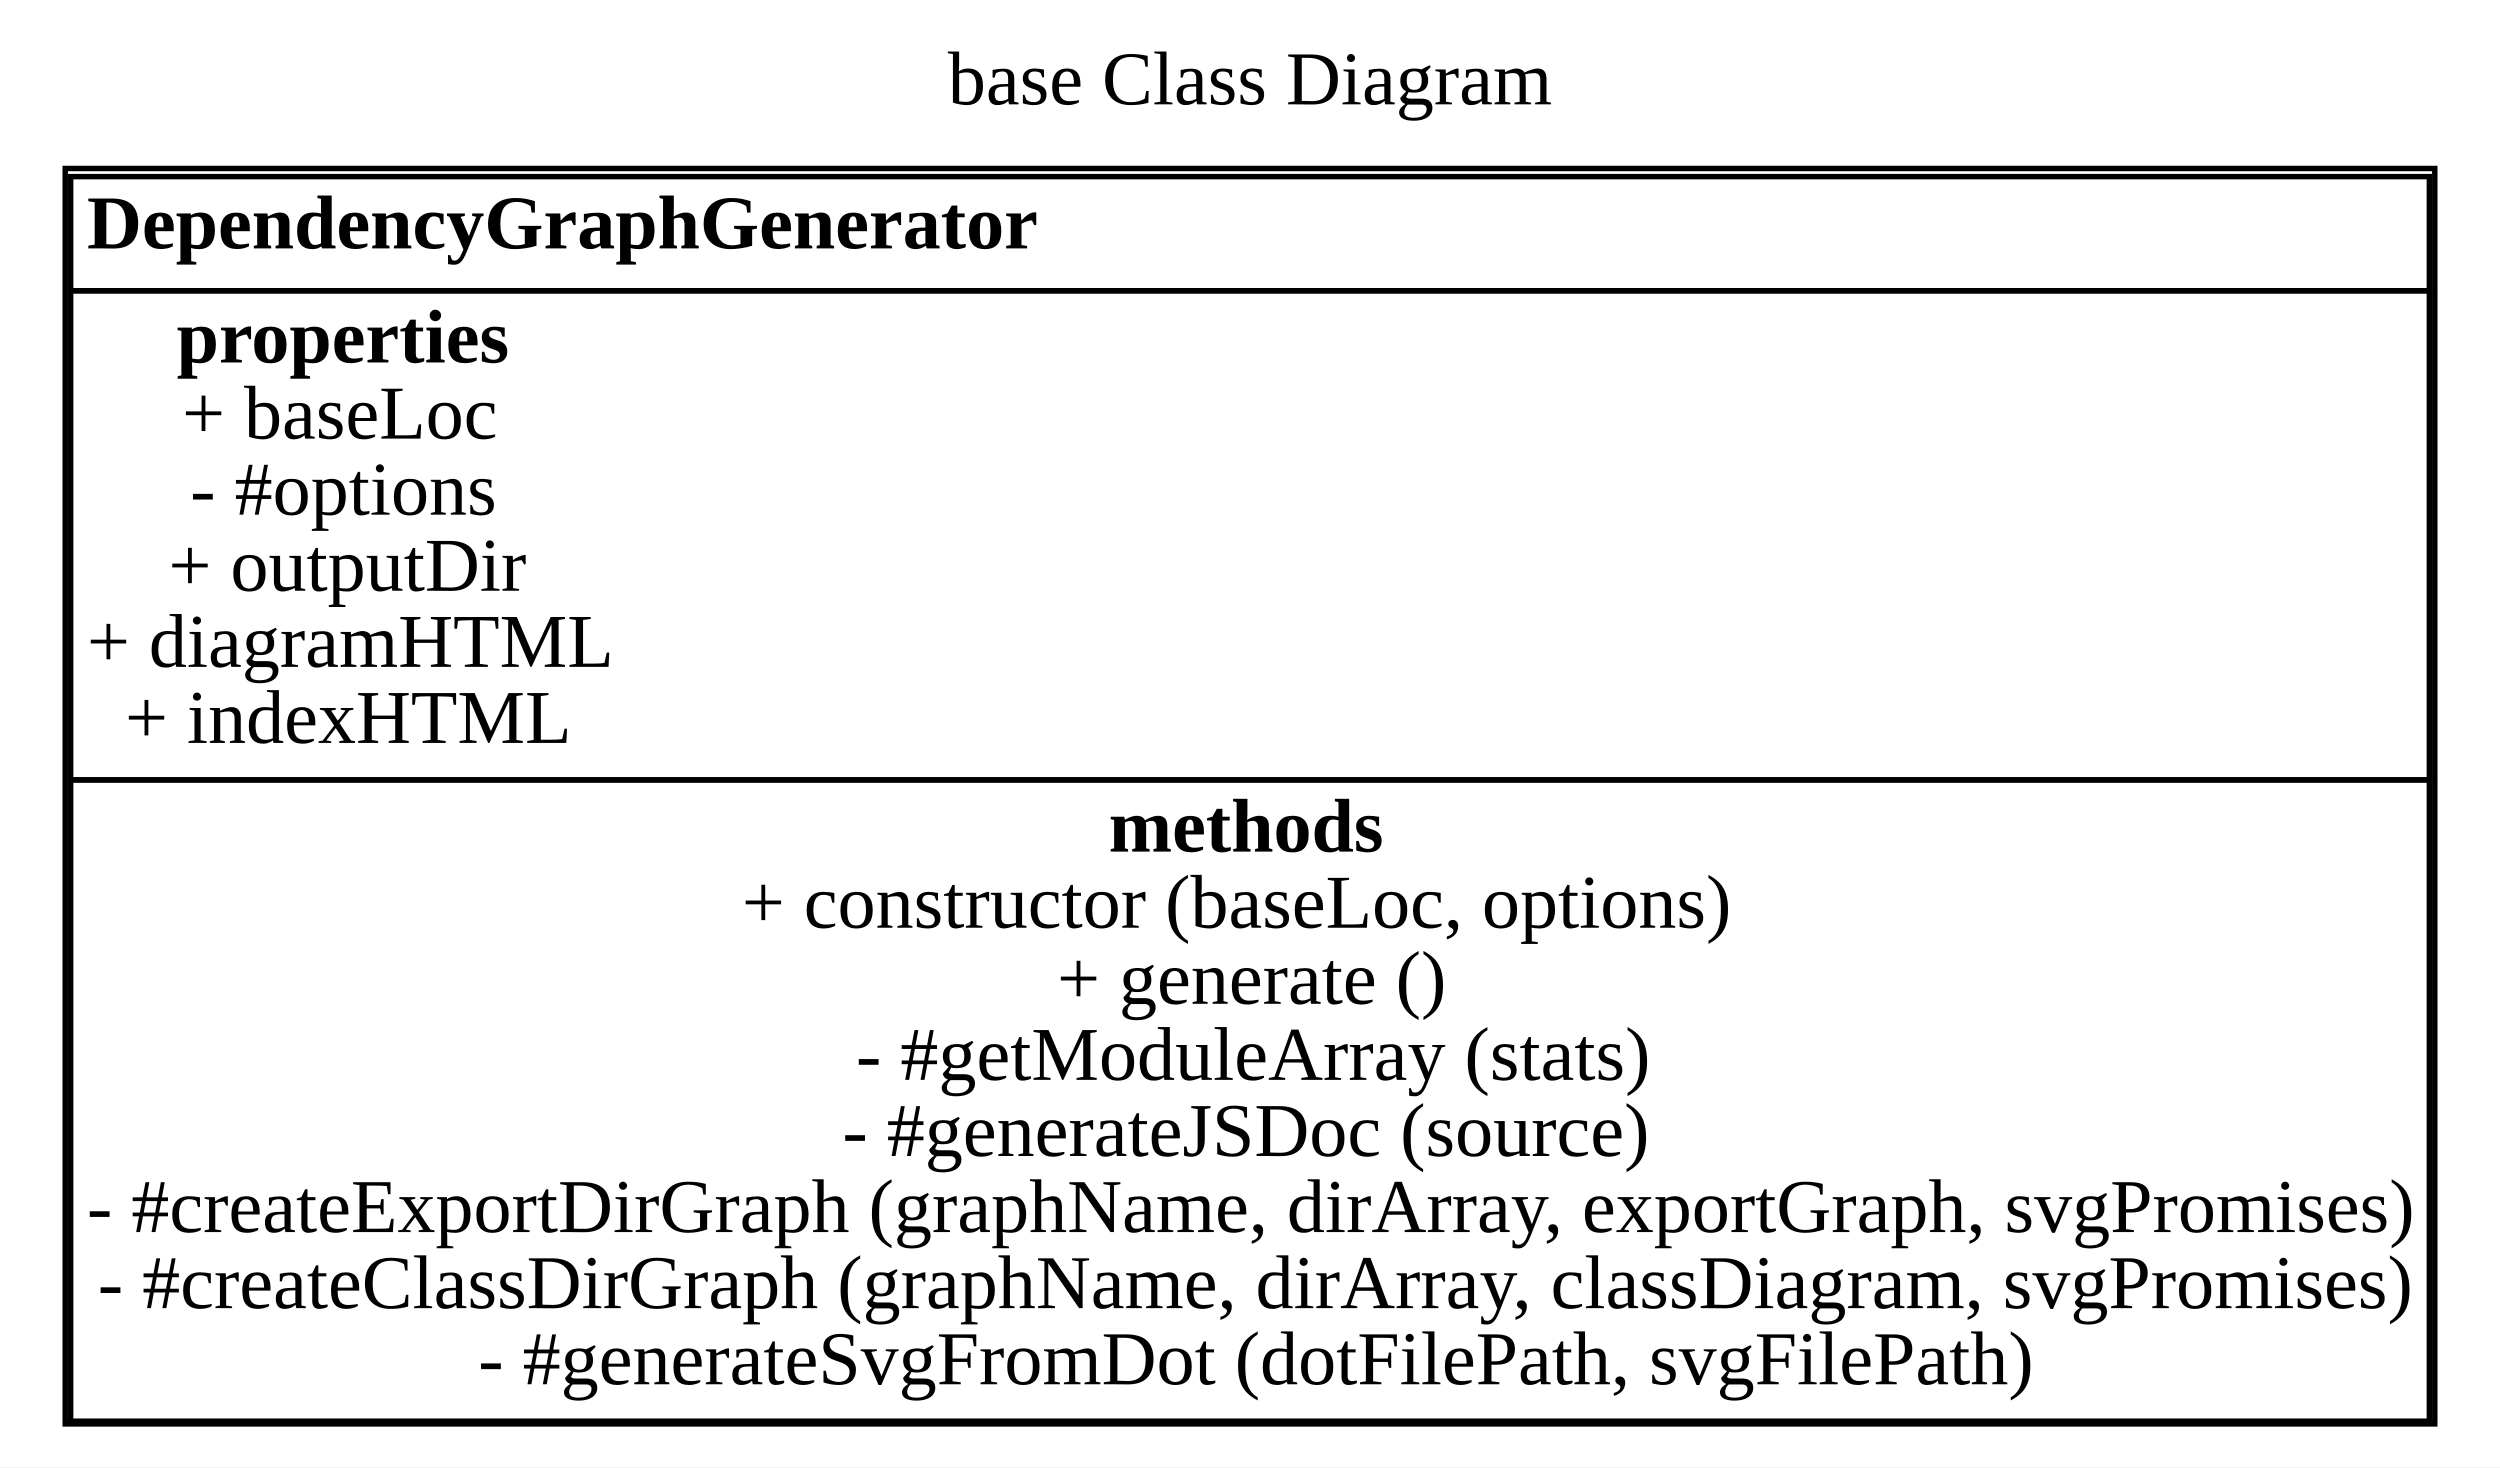
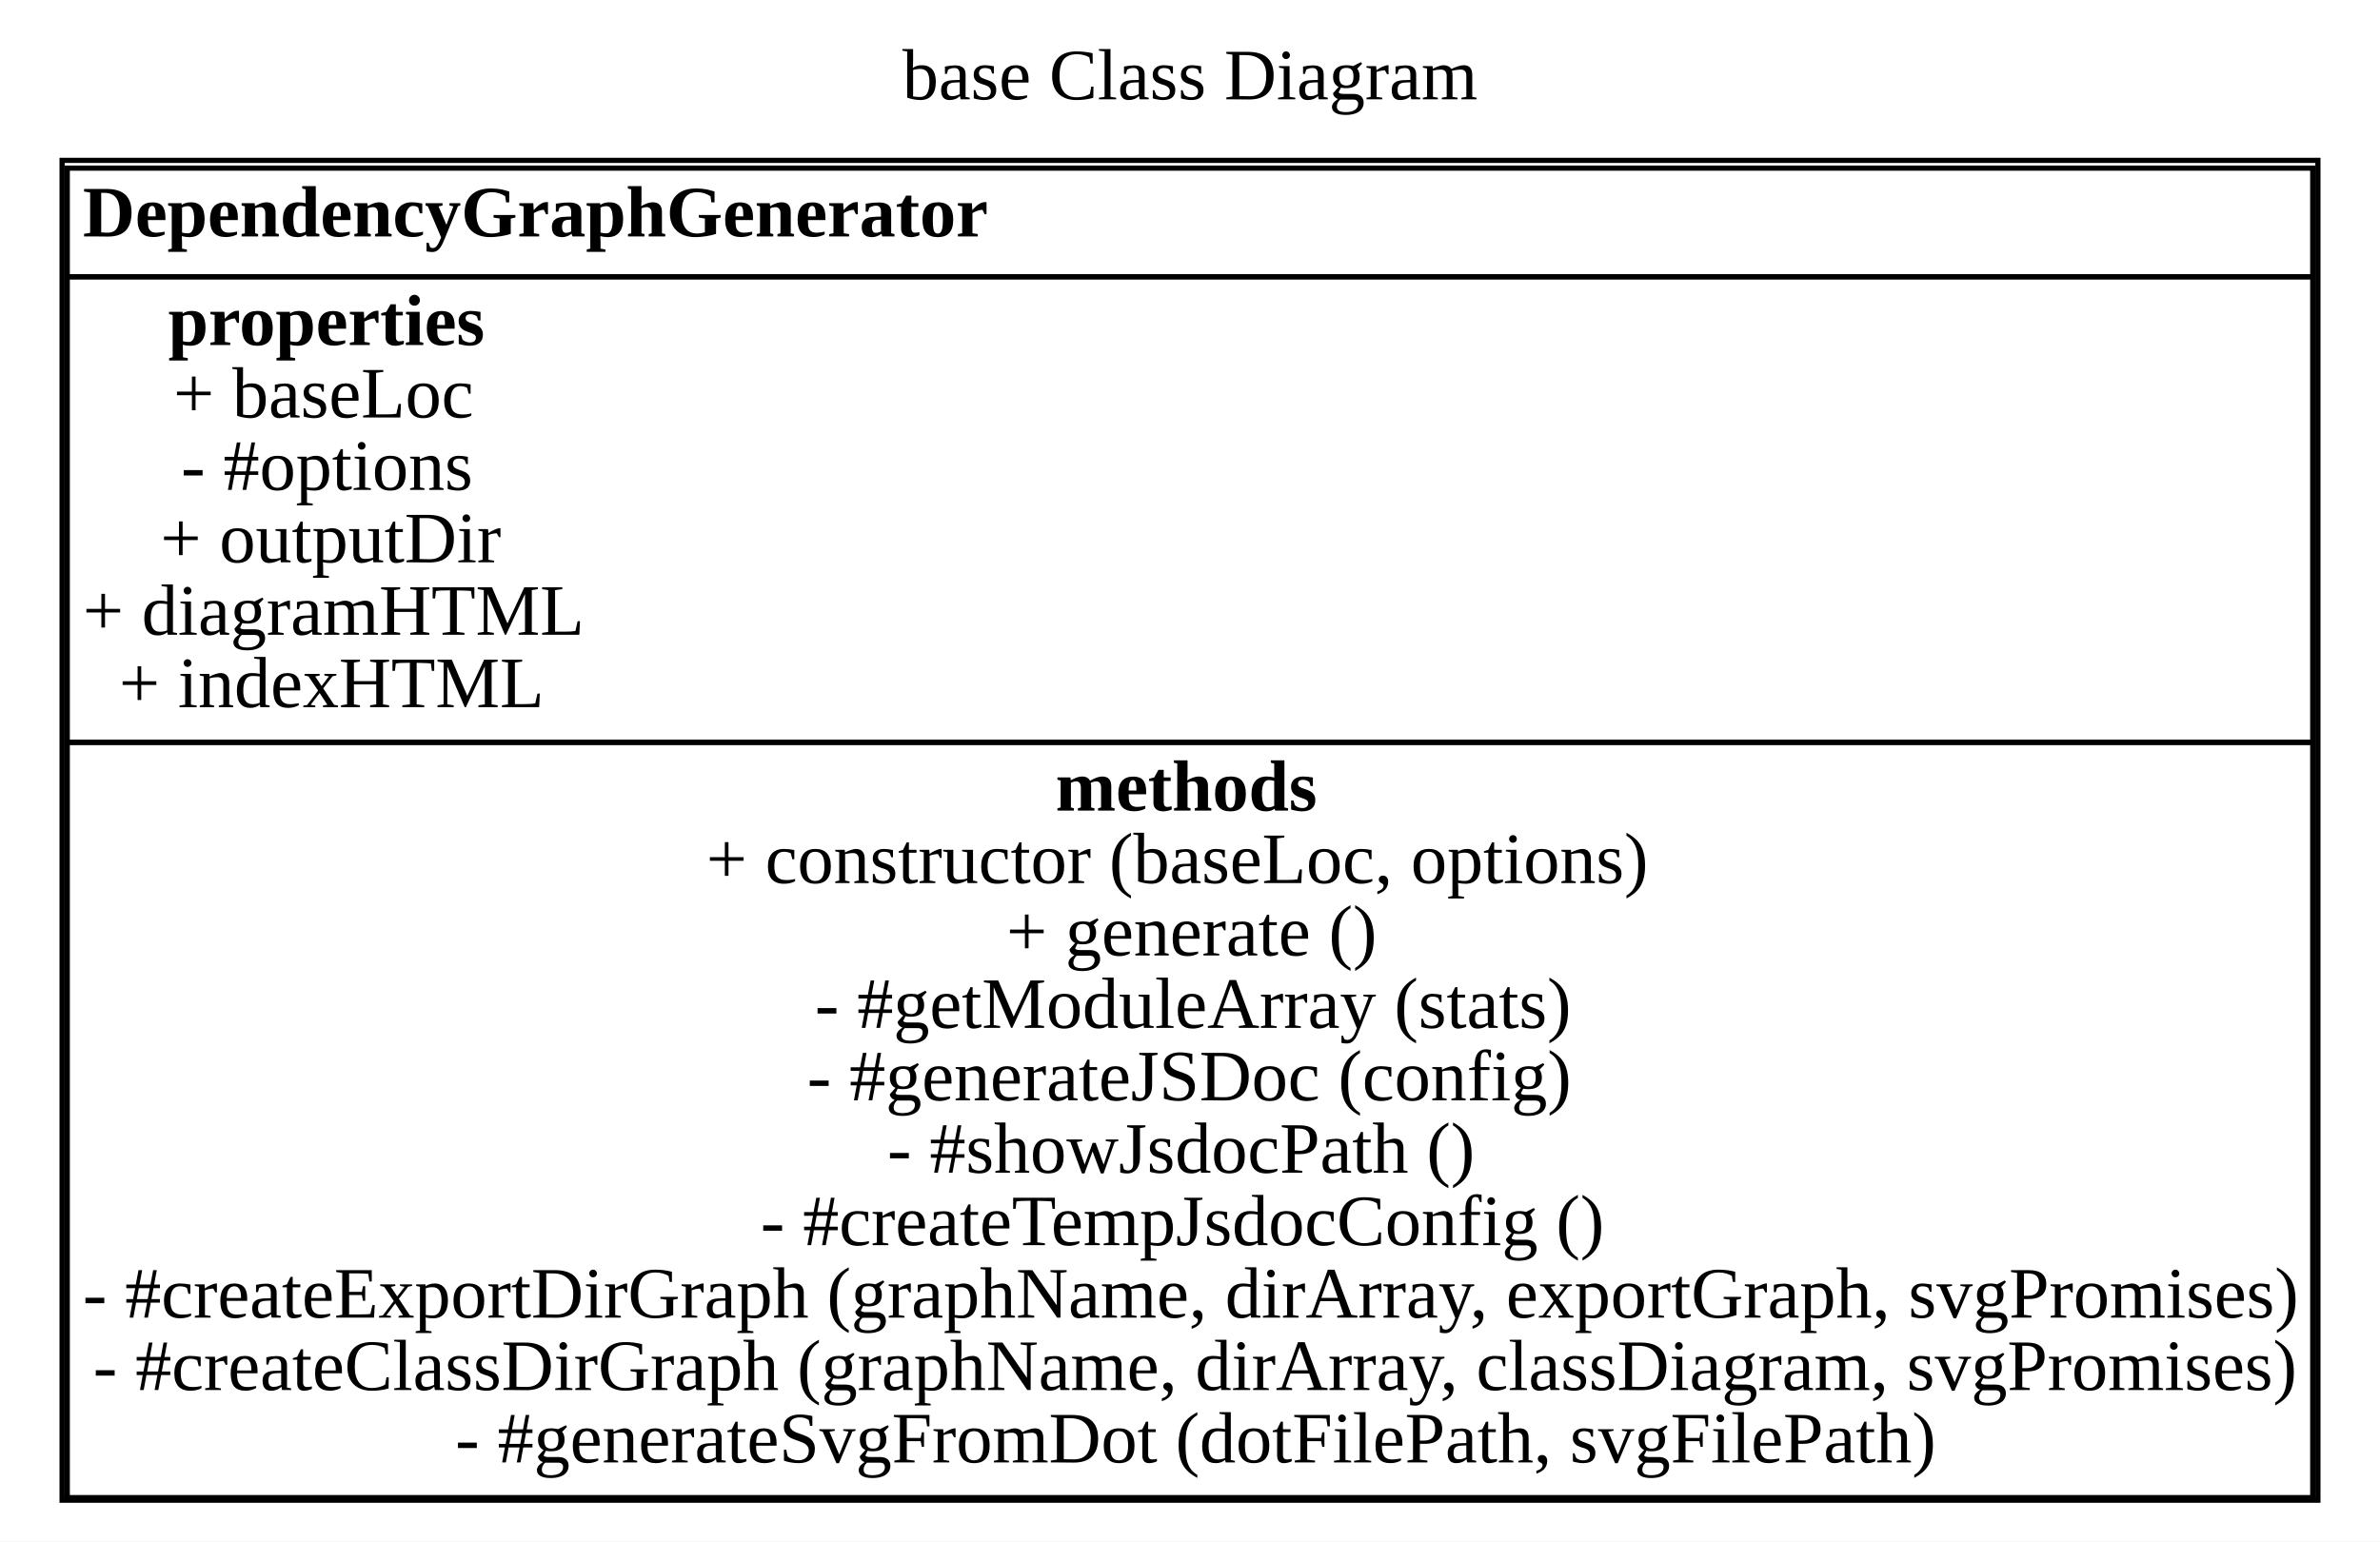
- <svg xmlns="http://www.w3.org/2000/svg" width="460pt" height="270pt" viewBox="0.00 0.00 460.00 270.00">
-   <g id="graph0" class="graph" transform="scale(1 1) rotate(0) translate(4 266)">
-     <polygon fill="white" stroke="transparent" points="-4,4 -4,-266 456,-266 456,4 -4,4" />
-     <text text-anchor="middle" x="226" y="-246.8" font-family="Times New Roman,serif" font-size="14.00"> base Class Diagram</text>
+ <svg xmlns="http://www.w3.org/2000/svg" width="460pt" height="298pt" viewBox="0.00 0.00 460.00 298.00">
+   <g id="graph0" class="graph" transform="scale(1 1) rotate(0) translate(4 294)">
+     <polygon fill="white" stroke="transparent" points="-4,4 -4,-294 456,-294 456,4 -4,4" />
+     <text text-anchor="middle" x="226" y="-274.8" font-family="Times New Roman,serif" font-size="14.00"> base Class Diagram</text>
    <g id="node1" class="node">
-       <polygon fill="none" stroke="black" points="9,-212.5 9,-233.5 443,-233.5 443,-212.5 9,-212.5" />
-       <text text-anchor="start" x="12" y="-220.3" font-family="Times New Roman,serif" font-weight="bold" font-size="14.00">DependencyGraphGenerator</text>
-       <polygon fill="none" stroke="black" points="9,-122.5 9,-212.5 443,-212.5 443,-122.5 9,-122.5" />
-       <text text-anchor="start" x="28.5" y="-199.3" font-family="Times New Roman,serif" font-weight="bold" font-size="14.00">properties</text>
-       <text text-anchor="start" x="29.5" y="-185.3" font-family="Times New Roman,serif" font-size="14.00">+ baseLoc</text>
-       <text text-anchor="start" x="31" y="-171.3" font-family="Times New Roman,serif" font-size="14.00">- #options</text>
-       <text text-anchor="start" x="27" y="-157.3" font-family="Times New Roman,serif" font-size="14.00">+ outputDir</text>
-       <text text-anchor="start" x="12" y="-143.3" font-family="Times New Roman,serif" font-size="14.00">+ diagramHTML</text>
-       <text text-anchor="start" x="19" y="-129.3" font-family="Times New Roman,serif" font-size="14.00">+ indexHTML</text>
-       <polygon fill="none" stroke="black" points="9,-4.5 9,-122.5 443,-122.5 443,-4.5 9,-4.5" />
-       <text text-anchor="start" x="200" y="-109.3" font-family="Times New Roman,serif" font-weight="bold" font-size="14.00">methods</text>
-       <text text-anchor="start" x="132.5" y="-95.3" font-family="Times New Roman,serif" font-size="14.00">+ constructor (baseLoc, options)</text>
-       <text text-anchor="start" x="190.5" y="-81.3" font-family="Times New Roman,serif" font-size="14.00">+ generate ()</text>
-       <text text-anchor="start" x="153.5" y="-67.3" font-family="Times New Roman,serif" font-size="14.00">- #getModuleArray (stats)</text>
-       <text text-anchor="start" x="151" y="-53.3" font-family="Times New Roman,serif" font-size="14.00">- #generateJSDoc (source)</text>
+       <polygon fill="none" stroke="black" points="9,-240.5 9,-261.5 443,-261.5 443,-240.5 9,-240.5" />
+       <text text-anchor="start" x="12" y="-248.3" font-family="Times New Roman,serif" font-weight="bold" font-size="14.00">DependencyGraphGenerator</text>
+       <polygon fill="none" stroke="black" points="9,-150.5 9,-240.5 443,-240.5 443,-150.5 9,-150.5" />
+       <text text-anchor="start" x="28.5" y="-227.3" font-family="Times New Roman,serif" font-weight="bold" font-size="14.00">properties</text>
+       <text text-anchor="start" x="29.5" y="-213.3" font-family="Times New Roman,serif" font-size="14.00">+ baseLoc</text>
+       <text text-anchor="start" x="31" y="-199.3" font-family="Times New Roman,serif" font-size="14.00">- #options</text>
+       <text text-anchor="start" x="27" y="-185.3" font-family="Times New Roman,serif" font-size="14.00">+ outputDir</text>
+       <text text-anchor="start" x="12" y="-171.3" font-family="Times New Roman,serif" font-size="14.00">+ diagramHTML</text>
+       <text text-anchor="start" x="19" y="-157.3" font-family="Times New Roman,serif" font-size="14.00">+ indexHTML</text>
+       <polygon fill="none" stroke="black" points="9,-4.5 9,-150.5 443,-150.5 443,-4.5 9,-4.5" />
+       <text text-anchor="start" x="200" y="-137.3" font-family="Times New Roman,serif" font-weight="bold" font-size="14.00">methods</text>
+       <text text-anchor="start" x="132.5" y="-123.3" font-family="Times New Roman,serif" font-size="14.00">+ constructor (baseLoc, options)</text>
+       <text text-anchor="start" x="190.5" y="-109.3" font-family="Times New Roman,serif" font-size="14.00">+ generate ()</text>
+       <text text-anchor="start" x="153.5" y="-95.3" font-family="Times New Roman,serif" font-size="14.00">- #getModuleArray (stats)</text>
+       <text text-anchor="start" x="152" y="-81.3" font-family="Times New Roman,serif" font-size="14.00">- #generateJSDoc (config)</text>
+       <text text-anchor="start" x="167.5" y="-67.3" font-family="Times New Roman,serif" font-size="14.00">- #showJsdocPath ()</text>
+       <text text-anchor="start" x="143" y="-53.3" font-family="Times New Roman,serif" font-size="14.00">- #createTempJsdocConfig ()</text>
      <text text-anchor="start" x="12" y="-39.3" font-family="Times New Roman,serif" font-size="14.00">- #createExportDirGraph (graphName, dirArray, exportGraph, svgPromises)</text>
      <text text-anchor="start" x="14" y="-25.3" font-family="Times New Roman,serif" font-size="14.00">- #createClassDirGraph (graphName, dirArray, classDiagram, svgPromises)</text>
      <text text-anchor="start" x="84" y="-11.3" font-family="Times New Roman,serif" font-size="14.00">- #generateSvgFromDot (dotFilePath, svgFilePath)</text>
-       <polygon fill="none" stroke="black" points="8,-4 8,-235 444,-235 444,-4 8,-4" />
+       <polygon fill="none" stroke="black" points="8,-4 8,-263 444,-263 444,-4 8,-4" />
    </g>
  </g>
</svg>
